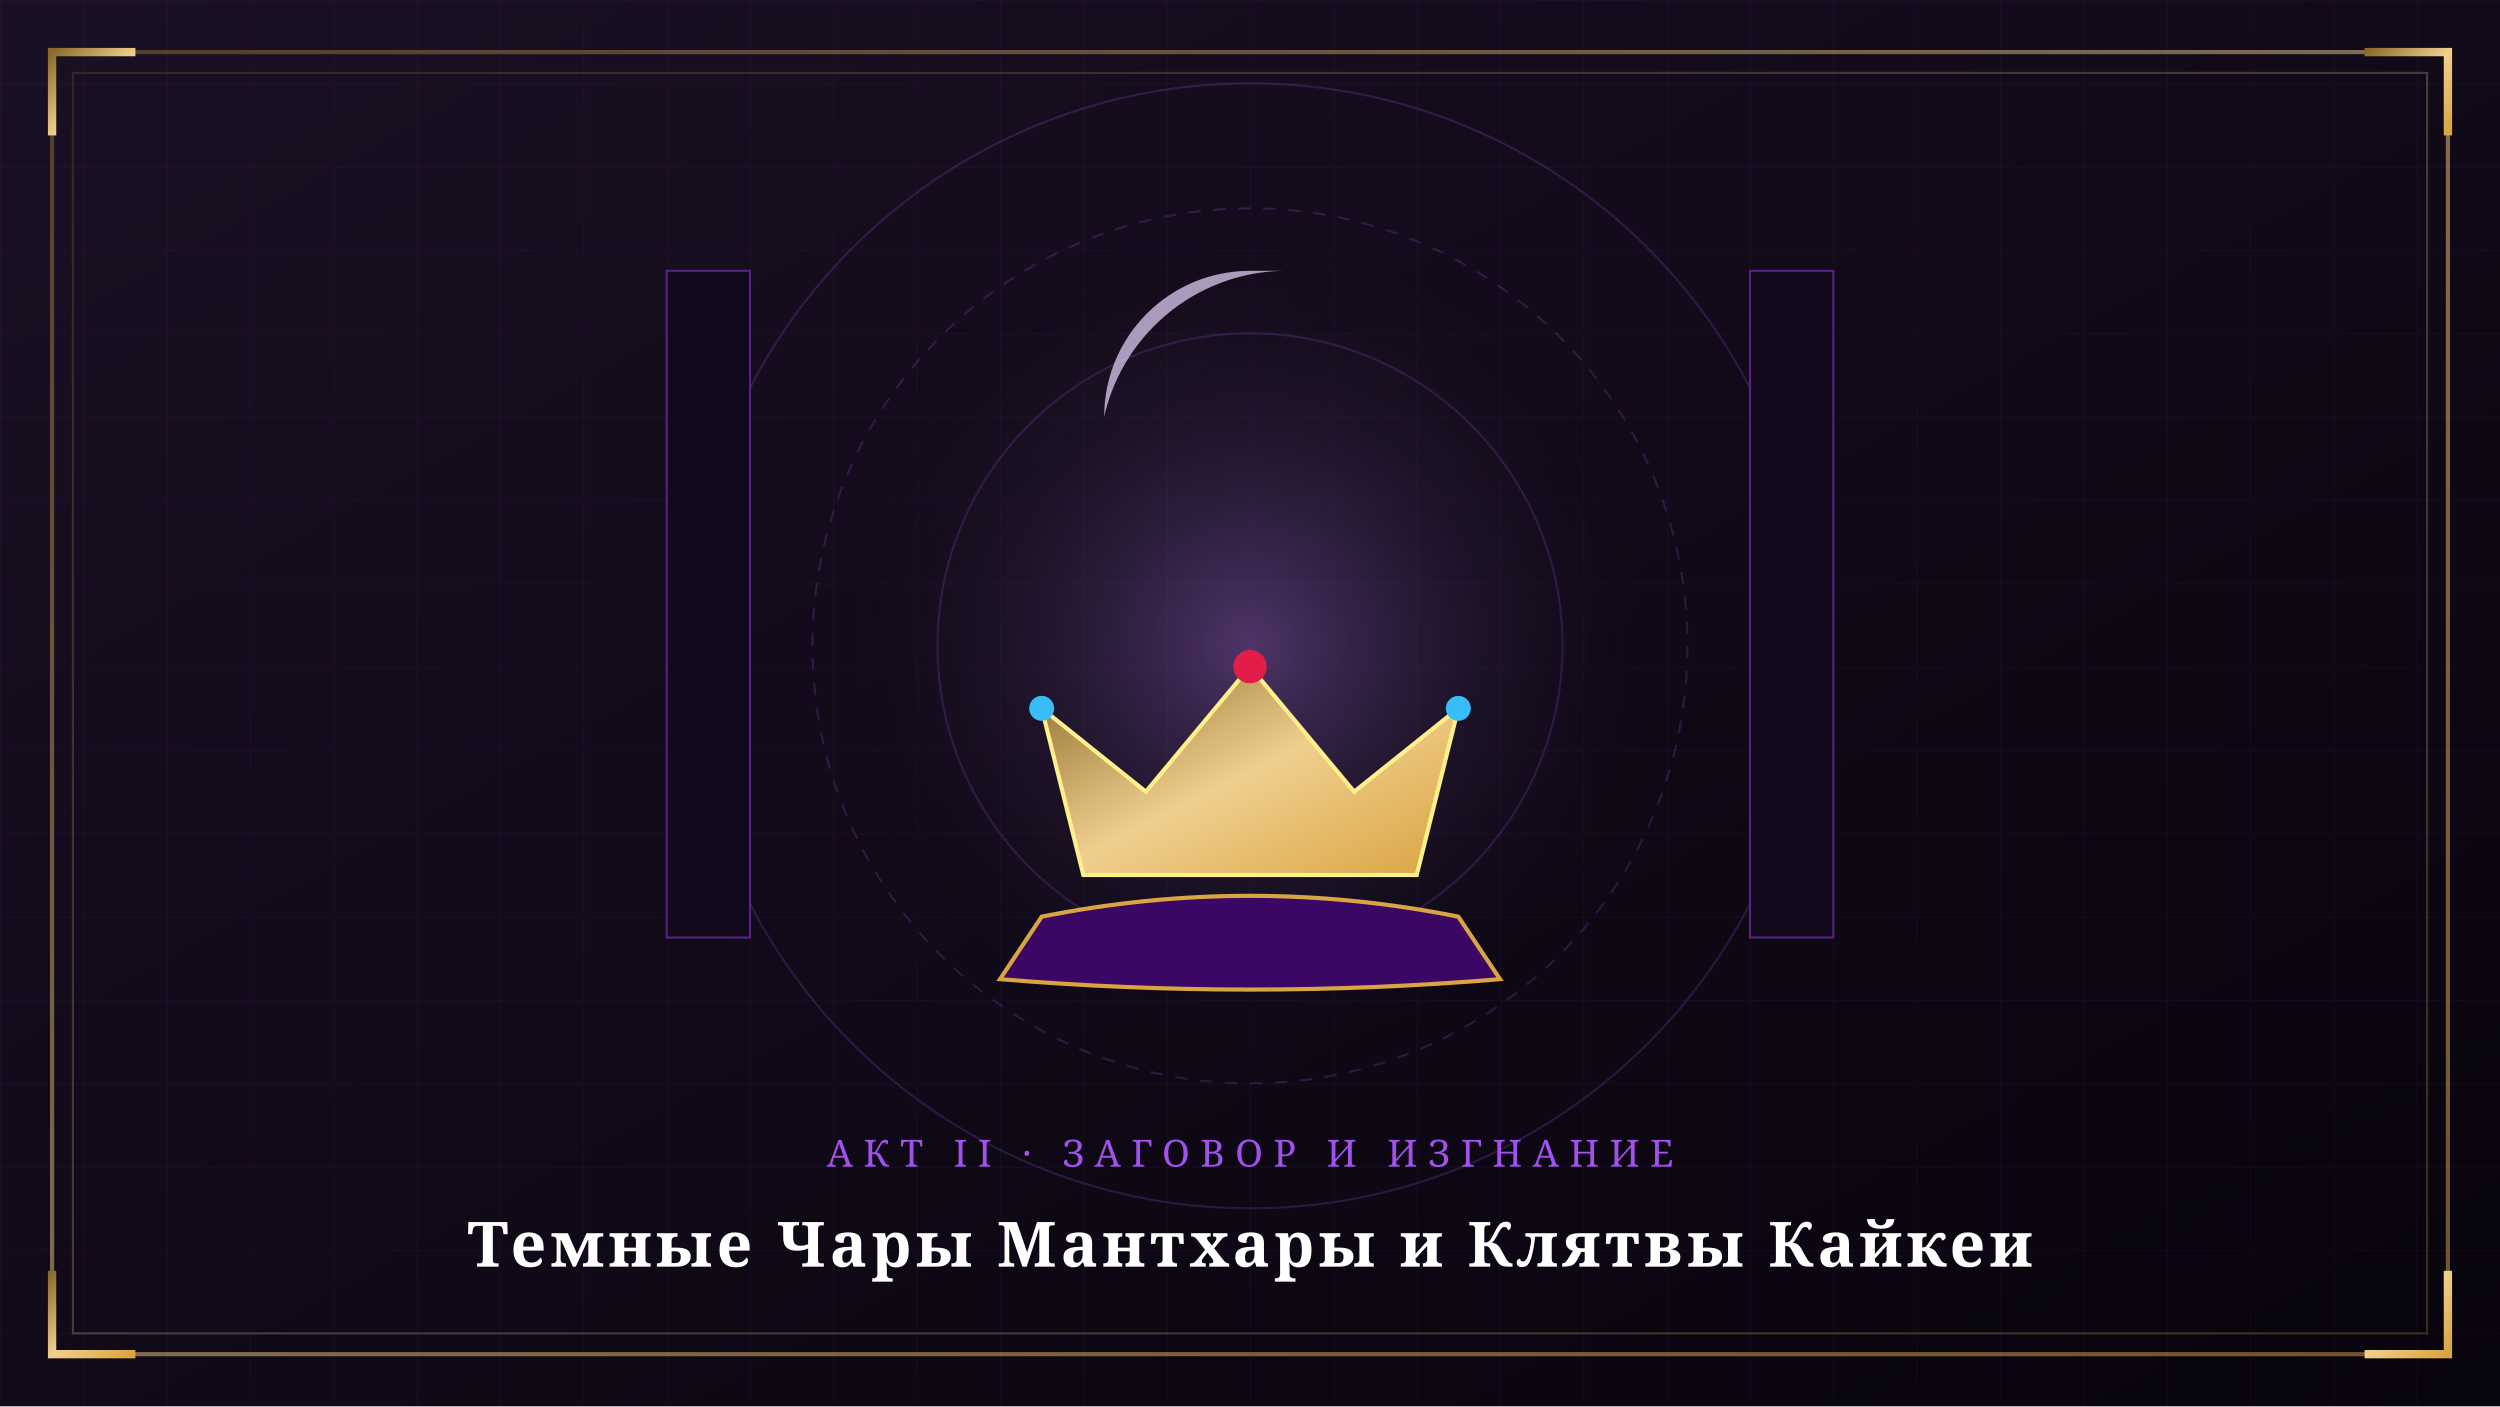
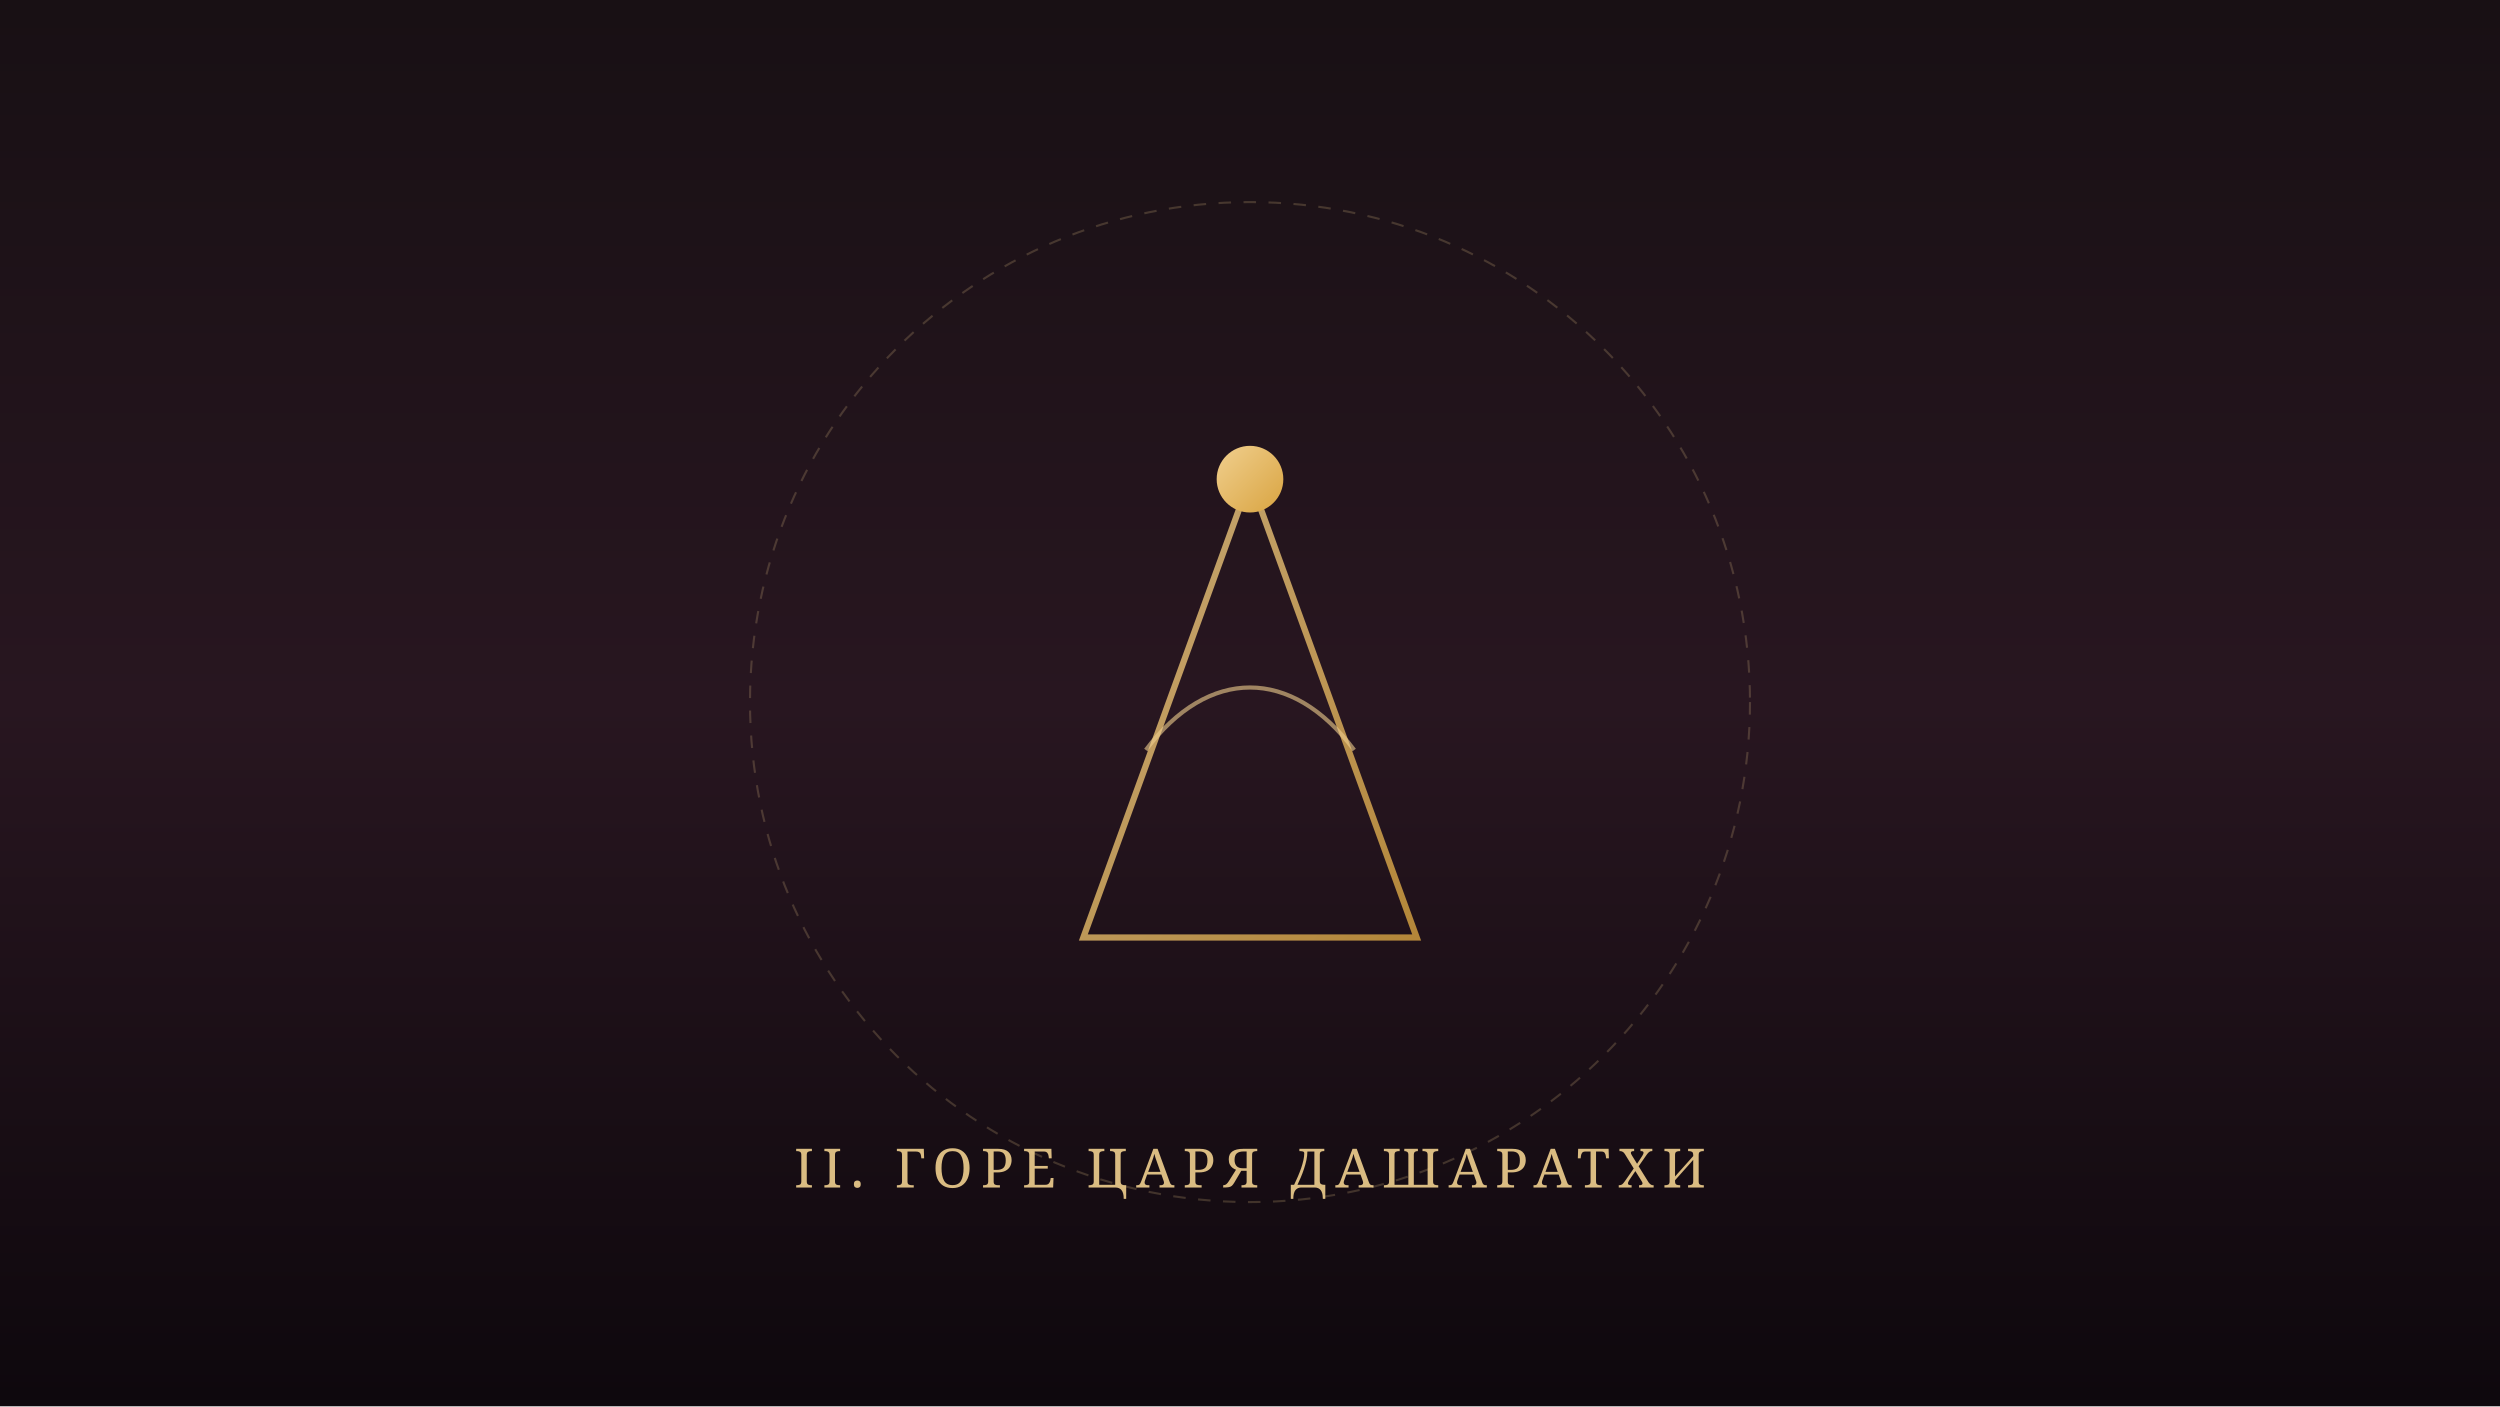
<svg xmlns="http://www.w3.org/2000/svg" viewBox="0 0 1200 675" width="1200" height="675">
  <defs>
-     <linearGradient id="bgGrad" x1="0%" y1="0%" x2="100%" y2="100%">
-       <stop offset="0%" stop-color="#1a1024" />
-       <stop offset="100%" stop-color="#08040d" />
+     <linearGradient id="bg3" x1="0" y1="0" x2="0" y2="1">
+       <stop offset="0%" stop-color="#181014" />
+       <stop offset="50%" stop-color="#281620" />
+       <stop offset="100%" stop-color="#0e080d" />
    </linearGradient>
-     <radialGradient id="goldGlow" cx="50%" cy="50%" r="50%">
-       <stop offset="0%" stop-color="#ffd880" stop-opacity="0.35" />
-       <stop offset="100%" stop-color="#000000" stop-opacity="0" />
-     </radialGradient>
-     <radialGradient id="fireGlow" cx="50%" cy="50%" r="50%">
-       <stop offset="0%" stop-color="#ff9900" stop-opacity="0.4" />
-       <stop offset="100%" stop-color="#000000" stop-opacity="0" />
-     </radialGradient>
-     <radialGradient id="purpleGlow" cx="50%" cy="50%" r="50%">
-       <stop offset="0%" stop-color="#c084fc" stop-opacity="0.35" />
-       <stop offset="100%" stop-color="#000000" stop-opacity="0" />
-     </radialGradient>
-     <radialGradient id="blueGlow" cx="50%" cy="50%" r="50%">
-       <stop offset="0%" stop-color="#38bdf8" stop-opacity="0.35" />
-       <stop offset="100%" stop-color="#000000" stop-opacity="0" />
-     </radialGradient>
-     <radialGradient id="limeGlow" cx="50%" cy="50%" r="50%">
-       <stop offset="0%" stop-color="#a3e635" stop-opacity="0.35" />
-       <stop offset="100%" stop-color="#000000" stop-opacity="0" />
-     </radialGradient>
-     <radialGradient id="redGlow" cx="50%" cy="50%" r="50%">
-       <stop offset="0%" stop-color="#f87171" stop-opacity="0.4" />
-       <stop offset="100%" stop-color="#000000" stop-opacity="0" />
-     </radialGradient>
-     <linearGradient id="goldGrad" x1="0%" y1="0%" x2="100%" y2="100%">
-       <stop offset="0%" stop-color="#8a6a2a" />
-       <stop offset="50%" stop-color="#f0cf8e" />
+     <linearGradient id="g3" x1="0" y1="0" x2="1" y2="1">
+       <stop offset="0%" stop-color="#f0cf8e" />
      <stop offset="100%" stop-color="#d9a441" />
    </linearGradient>
-     <linearGradient id="flameGrad" x1="0%" y1="100%" x2="0%" y2="0%">
-       <stop offset="0%" stop-color="#dc2626" />
-       <stop offset="50%" stop-color="#f97316" />
-       <stop offset="100%" stop-color="#fef08a" />
-     </linearGradient>
-     <pattern id="gridPattern" width="40" height="40" patternUnits="userSpaceOnUse">
-       <path d="M 40 0 L 0 0 0 40" fill="none" stroke="#a855f7" stroke-width="0.5" stroke-opacity="0.1" />
-     </pattern>
  </defs>
-   <rect width="1200" height="675" fill="url(#bgGrad)" />
-   <rect width="1200" height="675" fill="url(#gridPattern)" />
-   <g stroke="#a855f7" stroke-width="1" fill="none" opacity="0.2">
-     <circle cx="600" cy="310" r="270" />
-     <circle cx="600" cy="310" r="210" stroke-dasharray="6 6" />
-     <circle cx="600" cy="310" r="150" />
-   </g>
-   <g transform="translate(600, 310)">
-     <circle cx="0" cy="0" r="210" fill="url(#purpleGlow)" />
-     <rect x="-280" y="-180" width="40" height="320" fill="#12091c" stroke="#582182" stroke-width="1" />
-     <rect x="240" y="-180" width="40" height="320" fill="#12091c" stroke="#582182" stroke-width="1" />
-     <path d="M -100 130 Q 0 110 100 130 L 120 160 Q 0 170 -120 160 Z" fill="#3b0764" stroke="#d9a441" stroke-width="2" />
-     <path d="M -80 110 L -100 30 L -50 70 L 0 10 L 50 70 L 100 30 L 80 110 Z" fill="url(#goldGrad)" stroke="#fef08a" stroke-width="2" />
-     <circle cx="0" cy="10" r="8" fill="#e11d48" />
-     <circle cx="-100" cy="30" r="6" fill="#38bdf8" />
-     <circle cx="100" cy="30" r="6" fill="#38bdf8" />
-     <path d="M 0 -180 A 70 70 0 0 0 -70 -110 A 90 90 0 0 1 20 -180 Z" fill="#e9d5ff" opacity="0.7" />
-   </g>
-   <rect x="25" y="25" width="1150" height="625" fill="none" stroke="url(#goldGrad)" stroke-width="2" stroke-opacity="0.5" />
-   <rect x="35" y="35" width="1130" height="605" fill="none" stroke="url(#goldGrad)" stroke-width="1" stroke-opacity="0.25" />
-   <path d="M 25 65 L 25 25 L 65 25" fill="none" stroke="url(#goldGrad)" stroke-width="4" />
-   <path d="M 1175 65 L 1175 25 L 1135 25" fill="none" stroke="url(#goldGrad)" stroke-width="4" />
-   <path d="M 25 610 L 25 650 L 65 650" fill="none" stroke="url(#goldGrad)" stroke-width="4" />
-   <path d="M 1175 610 L 1175 650 L 1135 650" fill="none" stroke="url(#goldGrad)" stroke-width="4" />
-   <text x="600" y="560" text-anchor="middle" font-family="'Georgia', serif" font-size="18" fill="#a855f7" letter-spacing="5" opacity="0.95">АКТ II · ЗАГОВОР И ИЗГНАНИЕ</text>
-   <text x="600" y="608" text-anchor="middle" font-family="'Georgia', serif" font-size="30" font-weight="bold" fill="#ffffff" letter-spacing="2">Темные Чары Мантхары и Клятвы Кайкеи</text>
+   <rect width="1200" height="675" fill="url(#bg3)" />
+   <circle cx="600" cy="337" r="240" fill="none" stroke="#f0cf8e" stroke-width="1" opacity="0.2" stroke-dasharray="6 6" />
+   <path d="M 520 450 L 600 230 L 680 450 Z" fill="none" stroke="url(#g3)" stroke-width="3" opacity="0.8" />
+   <path d="M 550 360 C 580 320, 620 320, 650 360" fill="none" stroke="#f0cf8e" stroke-width="2" opacity="0.6" />
+   <circle cx="600" cy="230" r="16" fill="url(#g3)" />
+   <path d="M 480 470 L 720 470" stroke="url(#g3)" stroke-width="4" stroke-linecap="round" />
+   <text x="600" y="570" text-anchor="middle" fill="#f0cf8e" font-family="Georgia, serif" font-size="26" letter-spacing="4" opacity="0.9">II. ГОРЕ ЦАРЯ ДАШАРАТХИ</text>
</svg>
